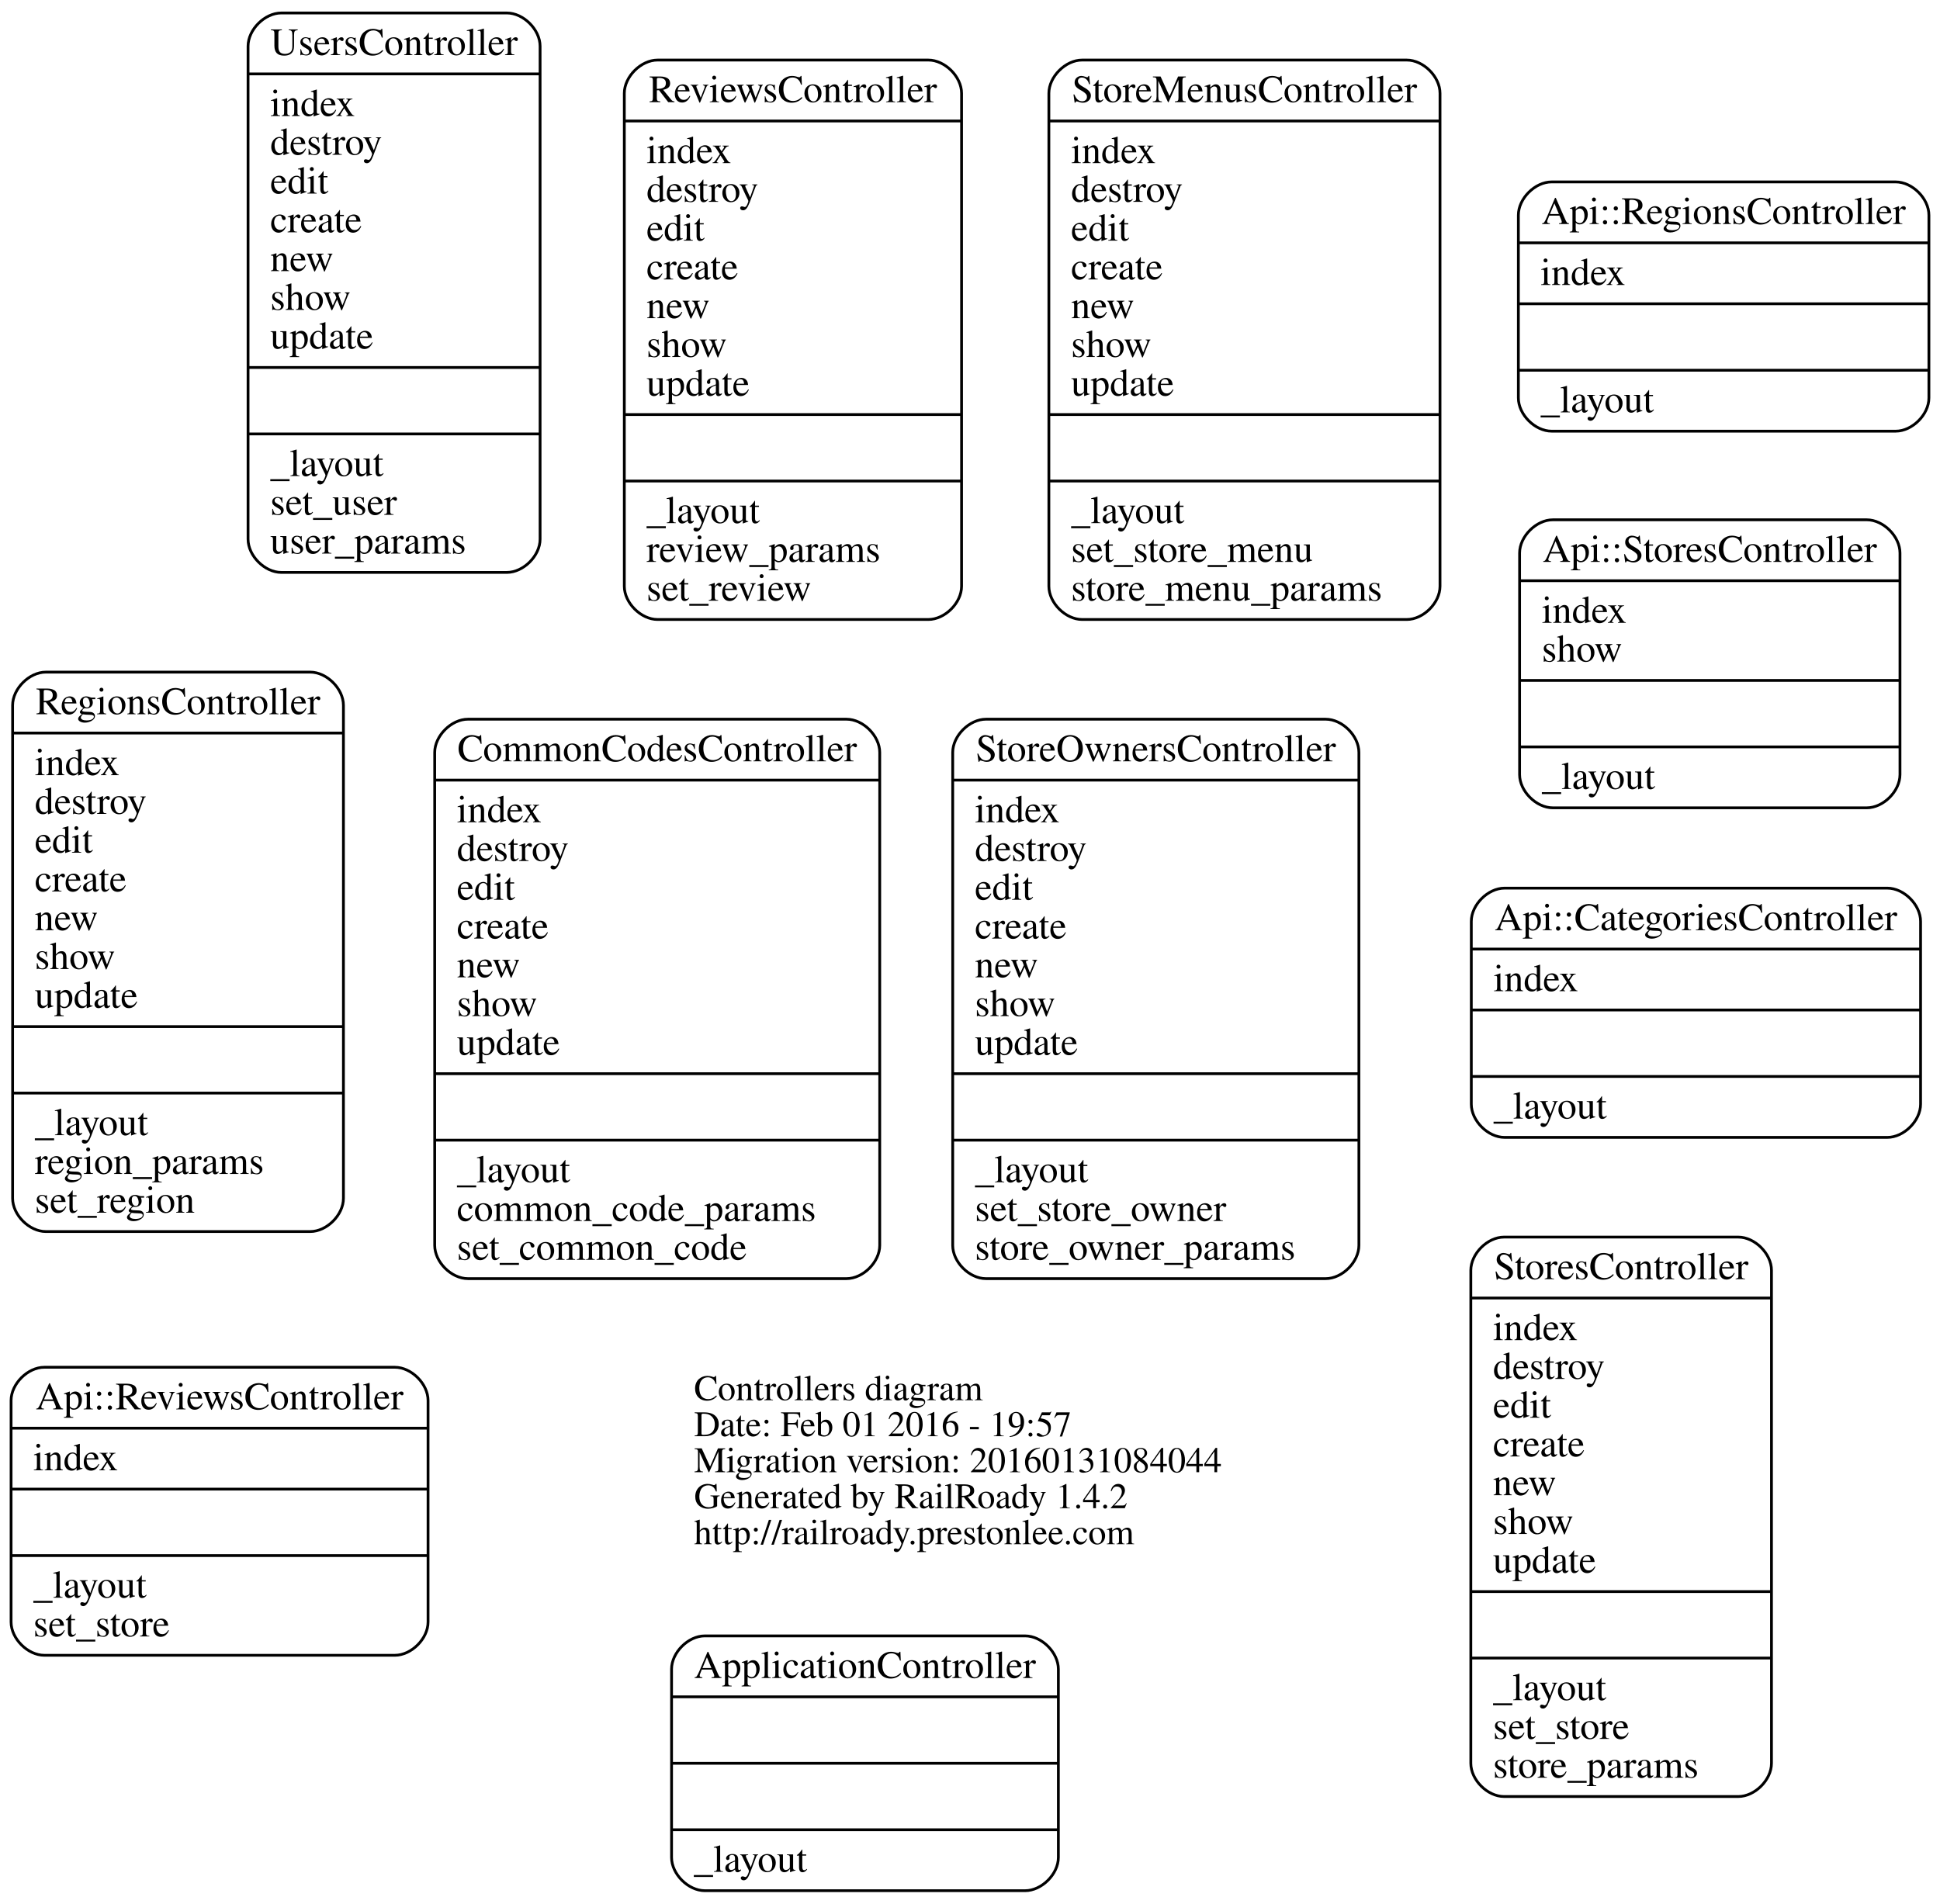
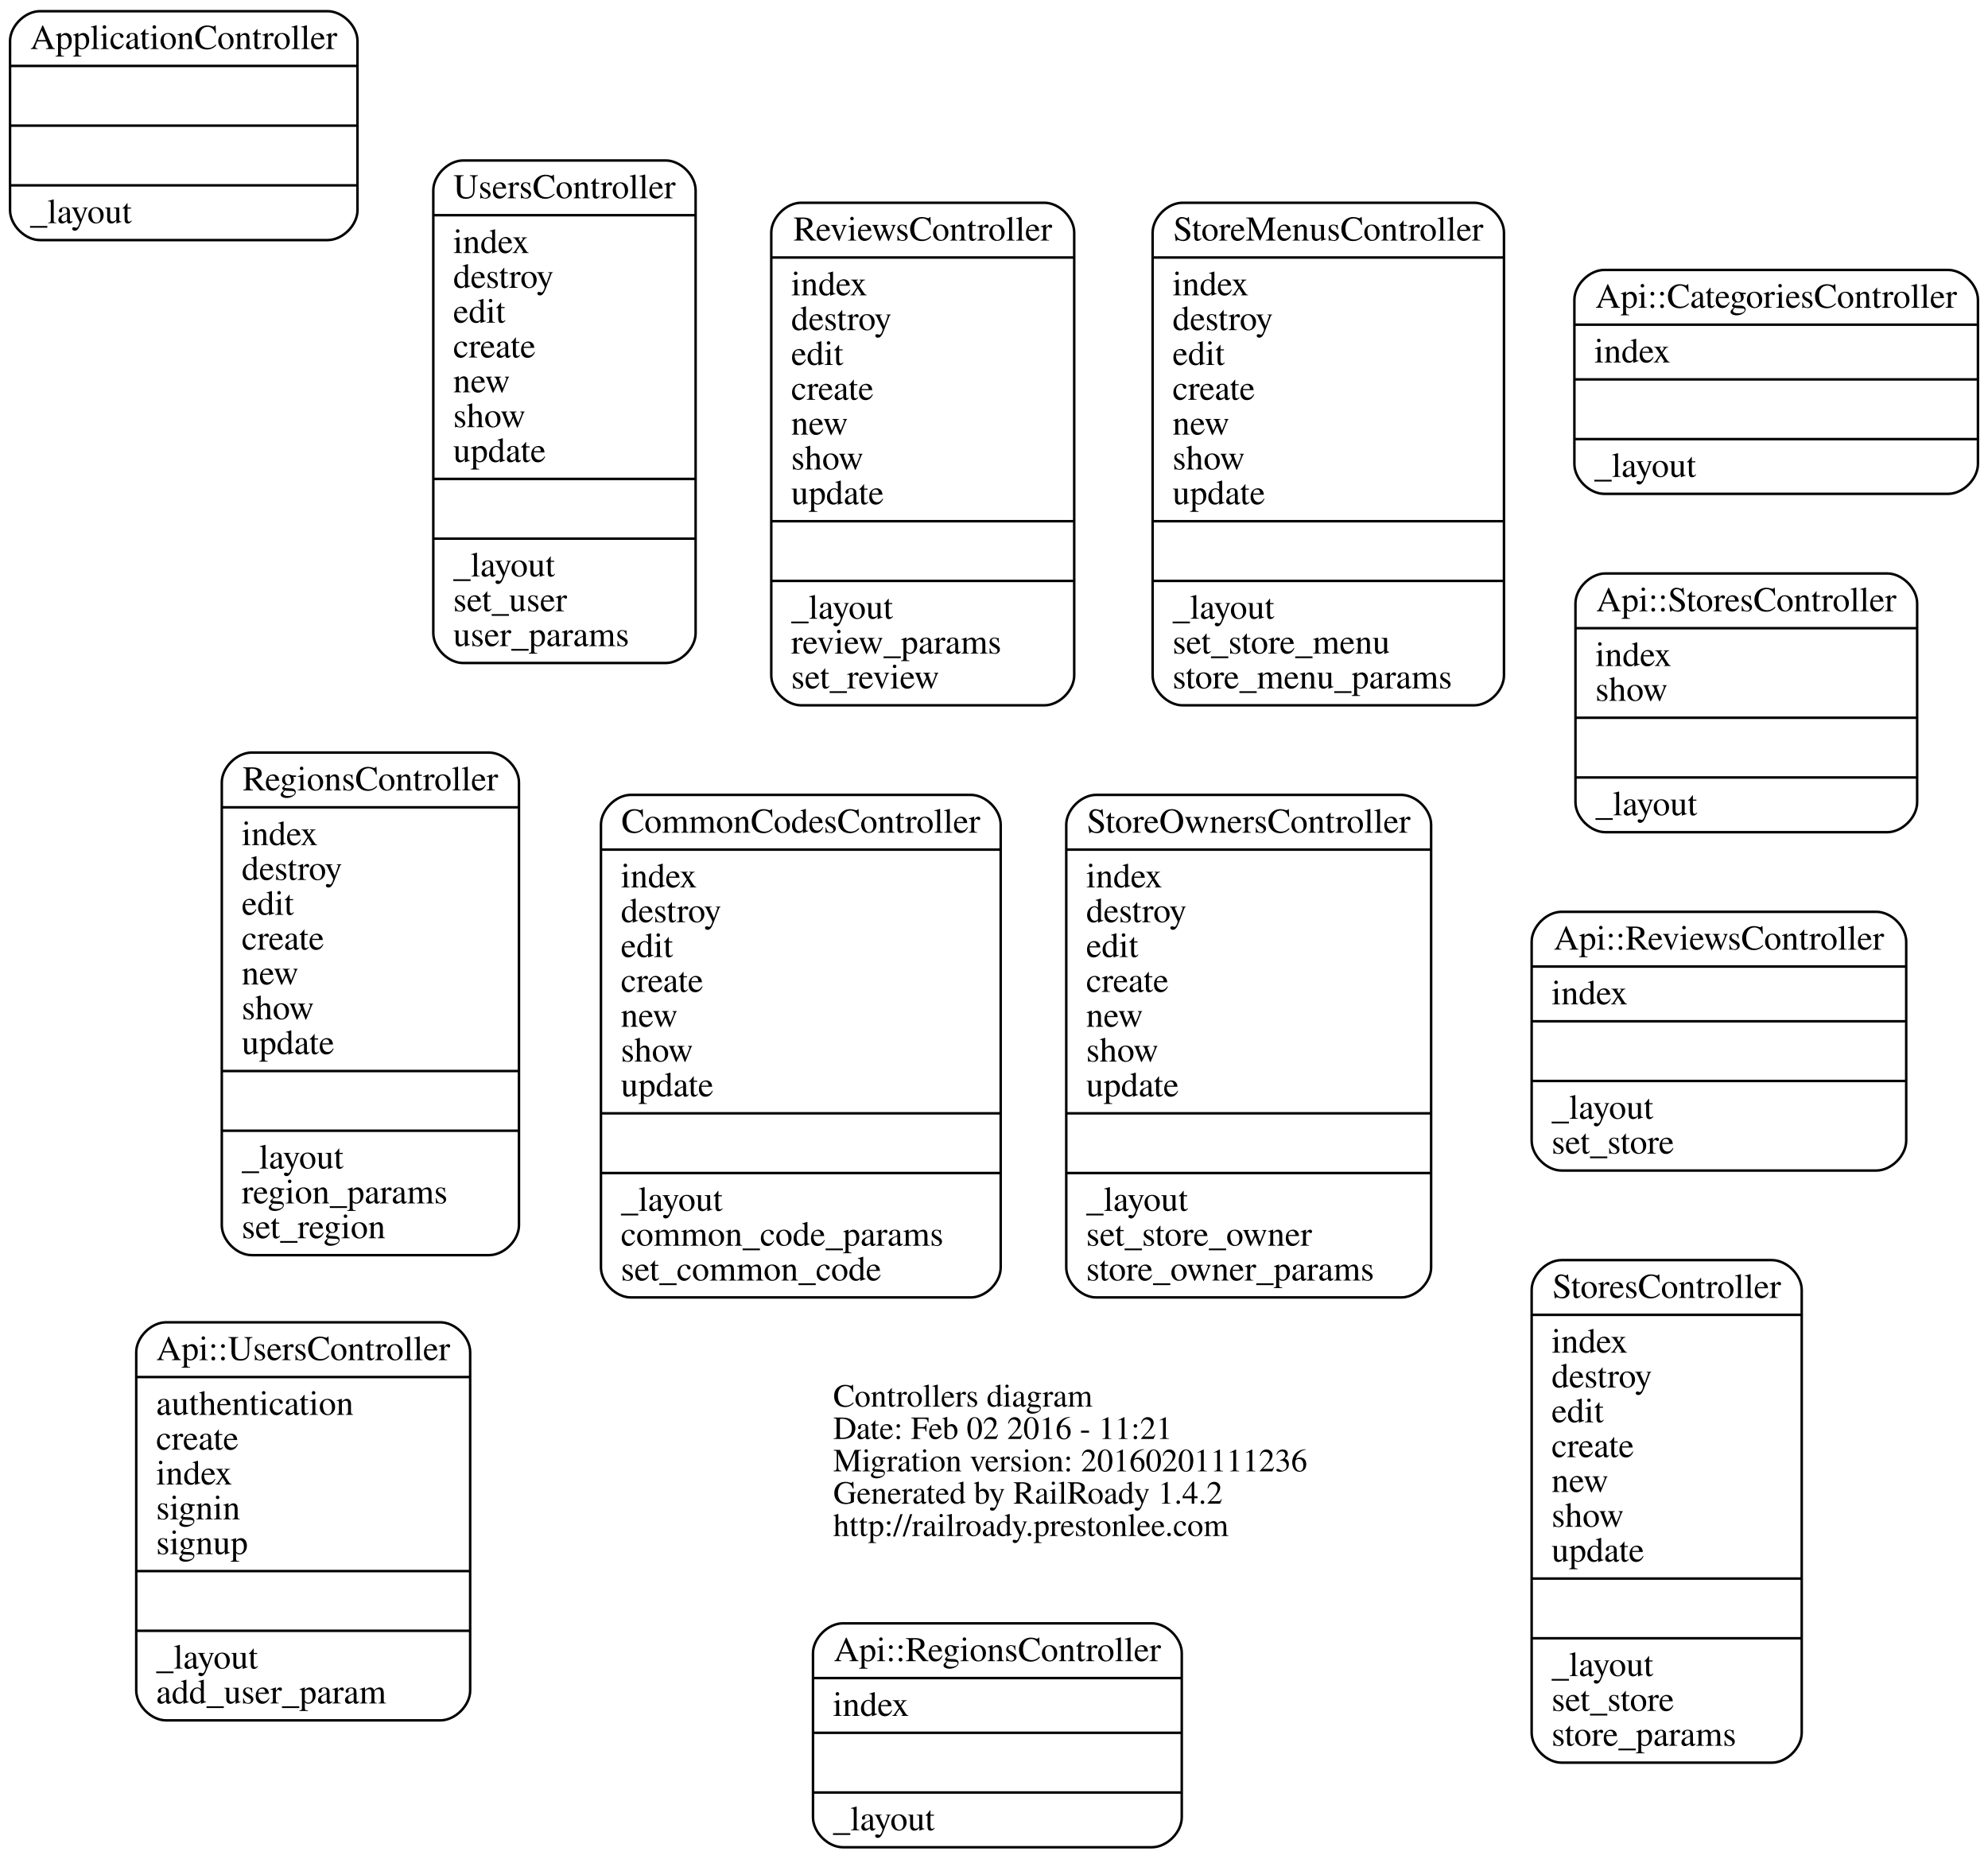
- <svg xmlns="http://www.w3.org/2000/svg" width="700pt" height="687pt" viewBox="0.00 0.00 700.38 687.00">
-   <g id="graph0" class="graph" transform="scale(1 1) rotate(0) translate(242.269 360.5)">
-     <polygon fill="none" stroke="none" points="-242.269,326.5 -242.269,-360.5 458.107,-360.5 458.107,326.5 -242.269,326.5" />
+ <svg xmlns="http://www.w3.org/2000/svg" width="799pt" height="747pt" viewBox="0.00 0.00 798.92 747.00">
+   <g id="graph0" class="graph" transform="scale(1 1) rotate(0) translate(326.821 420.5)">
+     <polygon fill="none" stroke="none" points="-326.821,326.5 -326.821,-420.5 472.097,-420.5 472.097,326.5 -326.821,326.5" />
    <g id="node1" class="node">
-       <text text-anchor="start" x="8.312" y="144.9" font-family="Times,serif" font-size="13.00">Controllers diagram</text>
-       <text text-anchor="start" x="8.312" y="157.9" font-family="Times,serif" font-size="13.00">Date: Feb 01 2016 - 19:57</text>
-       <text text-anchor="start" x="8.312" y="170.9" font-family="Times,serif" font-size="13.00">Migration version: 20160131084044</text>
-       <text text-anchor="start" x="8.312" y="183.9" font-family="Times,serif" font-size="13.00">Generated by RailRoady 1.4.2</text>
-       <text text-anchor="start" x="8.312" y="196.9" font-family="Times,serif" font-size="13.00">http://railroady.prestonlee.com</text>
+       <text text-anchor="start" x="8.026" y="144.9" font-family="Times,serif" font-size="13.00">Controllers diagram</text>
+       <text text-anchor="start" x="8.026" y="157.9" font-family="Times,serif" font-size="13.00">Date: Feb 02 2016 - 11:21</text>
+       <text text-anchor="start" x="8.026" y="170.9" font-family="Times,serif" font-size="13.00">Migration version: 20160201111236</text>
+       <text text-anchor="start" x="8.026" y="183.9" font-family="Times,serif" font-size="13.00">Generated by RailRoady 1.4.2</text>
+       <text text-anchor="start" x="8.026" y="196.9" font-family="Times,serif" font-size="13.00">http://railroady.prestonlee.com</text>
    </g>
    <g id="node2" class="node">
-       <path fill="none" stroke="black" d="M300.903,50C300.903,50 439.097,50 439.097,50 445.097,50 451.097,44 451.097,38 451.097,38 451.097,-28 451.097,-28 451.097,-34 445.097,-40 439.097,-40 439.097,-40 300.903,-40 300.903,-40 294.903,-40 288.903,-34 288.903,-28 288.903,-28 288.903,38 288.903,38 288.903,44 294.903,50 300.903,50" />
-       <text text-anchor="middle" x="370" y="-24.8" font-family="Times,serif" font-size="14.00">Api::CategoriesController</text>
-       <polyline fill="none" stroke="black" points="288.903,-18 451.097,-18 " />
-       <text text-anchor="start" x="296.903" y="-2.8" font-family="Times,serif" font-size="14.00">index</text>
-       <polyline fill="none" stroke="black" points="288.903,4 451.097,4 " />
-       <polyline fill="none" stroke="black" points="288.903,28 451.097,28 " />
-       <text text-anchor="start" x="296.903" y="43.2" font-family="Times,serif" font-size="14.00">_layout</text>
+       <path fill="none" stroke="black" d="M317.903,-222C317.903,-222 456.097,-222 456.097,-222 462.097,-222 468.097,-228 468.097,-234 468.097,-234 468.097,-300 468.097,-300 468.097,-306 462.097,-312 456.097,-312 456.097,-312 317.903,-312 317.903,-312 311.903,-312 305.903,-306 305.903,-300 305.903,-300 305.903,-234 305.903,-234 305.903,-228 311.903,-222 317.903,-222" />
+       <text text-anchor="middle" x="387" y="-296.8" font-family="Times,serif" font-size="14.00">Api::CategoriesController</text>
+       <polyline fill="none" stroke="black" points="305.903,-290 468.097,-290 " />
+       <text text-anchor="start" x="313.903" y="-274.8" font-family="Times,serif" font-size="14.00">index</text>
+       <polyline fill="none" stroke="black" points="305.903,-268 468.097,-268 " />
+       <polyline fill="none" stroke="black" points="305.903,-244 468.097,-244 " />
+       <text text-anchor="start" x="313.903" y="-228.8" font-family="Times,serif" font-size="14.00">_layout</text>
    </g>
    <g id="node3" class="node">
-       <path fill="none" stroke="black" d="M317.893,-205C317.893,-205 442.107,-205 442.107,-205 448.107,-205 454.107,-211 454.107,-217 454.107,-217 454.107,-283 454.107,-283 454.107,-289 448.107,-295 442.107,-295 442.107,-295 317.893,-295 317.893,-295 311.893,-295 305.893,-289 305.893,-283 305.893,-283 305.893,-217 305.893,-217 305.893,-211 311.893,-205 317.893,-205" />
-       <text text-anchor="middle" x="380" y="-279.8" font-family="Times,serif" font-size="14.00">Api::RegionsController</text>
-       <polyline fill="none" stroke="black" points="305.893,-273 454.107,-273 " />
-       <text text-anchor="start" x="313.893" y="-257.8" font-family="Times,serif" font-size="14.00">index</text>
-       <polyline fill="none" stroke="black" points="305.893,-251 454.107,-251 " />
-       <polyline fill="none" stroke="black" points="305.893,-227 454.107,-227 " />
-       <text text-anchor="start" x="313.893" y="-211.8" font-family="Times,serif" font-size="14.00">_layout</text>
+       <path fill="none" stroke="black" d="M11.893,322C11.893,322 136.107,322 136.107,322 142.107,322 148.107,316 148.107,310 148.107,310 148.107,244 148.107,244 148.107,238 142.107,232 136.107,232 136.107,232 11.893,232 11.893,232 5.893,232 -0.107,238 -0.107,244 -0.107,244 -0.107,310 -0.107,310 -0.107,316 5.893,322 11.893,322" />
+       <text text-anchor="middle" x="74" y="247.2" font-family="Times,serif" font-size="14.00">Api::RegionsController</text>
+       <polyline fill="none" stroke="black" points="-0.107,254 148.107,254 " />
+       <text text-anchor="start" x="7.893" y="269.2" font-family="Times,serif" font-size="14.00">index</text>
+       <polyline fill="none" stroke="black" points="-0.107,276 148.107,276 " />
+       <polyline fill="none" stroke="black" points="-0.107,300 148.107,300 " />
+       <text text-anchor="start" x="7.893" y="315.2" font-family="Times,serif" font-size="14.00">_layout</text>
    </g>
    <g id="node4" class="node">
-       <path fill="none" stroke="black" d="M-226.269,237C-226.269,237 -99.731,237 -99.731,237 -93.731,237 -87.731,231 -87.731,225 -87.731,225 -87.731,145 -87.731,145 -87.731,139 -93.731,133 -99.731,133 -99.731,133 -226.269,133 -226.269,133 -232.269,133 -238.269,139 -238.269,145 -238.269,145 -238.269,225 -238.269,225 -238.269,231 -232.269,237 -226.269,237" />
-       <text text-anchor="middle" x="-163" y="148.2" font-family="Times,serif" font-size="14.00">Api::ReviewsController</text>
-       <polyline fill="none" stroke="black" points="-238.269,155 -87.731,155 " />
-       <text text-anchor="start" x="-230.269" y="170.2" font-family="Times,serif" font-size="14.00">index</text>
-       <polyline fill="none" stroke="black" points="-238.269,177 -87.731,177 " />
-       <polyline fill="none" stroke="black" points="-238.269,201 -87.731,201 " />
-       <text text-anchor="start" x="-230.269" y="216.2" font-family="Times,serif" font-size="14.00">_layout</text>
-       <text text-anchor="start" x="-230.269" y="230.2" font-family="Times,serif" font-size="14.00">set_store</text>
+       <path fill="none" stroke="black" d="M300.731,50C300.731,50 427.269,50 427.269,50 433.269,50 439.269,44 439.269,38 439.269,38 439.269,-42 439.269,-42 439.269,-48 433.269,-54 427.269,-54 427.269,-54 300.731,-54 300.731,-54 294.731,-54 288.731,-48 288.731,-42 288.731,-42 288.731,38 288.731,38 288.731,44 294.731,50 300.731,50" />
+       <text text-anchor="middle" x="364" y="-38.8" font-family="Times,serif" font-size="14.00">Api::ReviewsController</text>
+       <polyline fill="none" stroke="black" points="288.731,-32 439.269,-32 " />
+       <text text-anchor="start" x="296.731" y="-16.8" font-family="Times,serif" font-size="14.00">index</text>
+       <polyline fill="none" stroke="black" points="288.731,-10 439.269,-10 " />
+       <polyline fill="none" stroke="black" points="288.731,14 439.269,14 " />
+       <text text-anchor="start" x="296.731" y="29.2" font-family="Times,serif" font-size="14.00">_layout</text>
+       <text text-anchor="start" x="296.731" y="43.2" font-family="Times,serif" font-size="14.00">set_store</text>
    </g>
    <g id="node5" class="node">
-       <path fill="none" stroke="black" d="M318.338,-69C318.338,-69 431.662,-69 431.662,-69 437.662,-69 443.662,-75 443.662,-81 443.662,-81 443.662,-161 443.662,-161 443.662,-167 437.662,-173 431.662,-173 431.662,-173 318.338,-173 318.338,-173 312.338,-173 306.338,-167 306.338,-161 306.338,-161 306.338,-81 306.338,-81 306.338,-75 312.338,-69 318.338,-69" />
-       <text text-anchor="middle" x="375" y="-157.8" font-family="Times,serif" font-size="14.00">Api::StoresController</text>
-       <polyline fill="none" stroke="black" points="306.338,-151 443.662,-151 " />
-       <text text-anchor="start" x="314.338" y="-135.8" font-family="Times,serif" font-size="14.00">index</text>
-       <text text-anchor="start" x="314.338" y="-121.8" font-family="Times,serif" font-size="14.00">show</text>
-       <polyline fill="none" stroke="black" points="306.338,-115 443.662,-115 " />
-       <polyline fill="none" stroke="black" points="306.338,-91 443.662,-91 " />
-       <text text-anchor="start" x="314.338" y="-75.8" font-family="Times,serif" font-size="14.00">_layout</text>
+       <path fill="none" stroke="black" d="M318.338,-86C318.338,-86 431.662,-86 431.662,-86 437.662,-86 443.662,-92 443.662,-98 443.662,-98 443.662,-178 443.662,-178 443.662,-184 437.662,-190 431.662,-190 431.662,-190 318.338,-190 318.338,-190 312.338,-190 306.338,-184 306.338,-178 306.338,-178 306.338,-98 306.338,-98 306.338,-92 312.338,-86 318.338,-86" />
+       <text text-anchor="middle" x="375" y="-174.8" font-family="Times,serif" font-size="14.00">Api::StoresController</text>
+       <polyline fill="none" stroke="black" points="306.338,-168 443.662,-168 " />
+       <text text-anchor="start" x="314.338" y="-152.8" font-family="Times,serif" font-size="14.00">index</text>
+       <text text-anchor="start" x="314.338" y="-138.8" font-family="Times,serif" font-size="14.00">show</text>
+       <polyline fill="none" stroke="black" points="306.338,-132 443.662,-132 " />
+       <polyline fill="none" stroke="black" points="306.338,-108 443.662,-108 " />
+       <text text-anchor="start" x="314.338" y="-92.8" font-family="Times,serif" font-size="14.00">_layout</text>
    </g>
    <g id="node6" class="node">
-       <path fill="none" stroke="black" d="M12.179,322C12.179,322 127.821,322 127.821,322 133.821,322 139.821,316 139.821,310 139.821,310 139.821,242 139.821,242 139.821,236 133.821,230 127.821,230 127.821,230 12.179,230 12.179,230 6.179,230 0.179,236 0.179,242 0.179,242 0.179,310 0.179,310 0.179,316 6.179,322 12.179,322" />
-       <text text-anchor="middle" x="70" y="245.2" font-family="Times,serif" font-size="14.00">ApplicationController</text>
-       <polyline fill="none" stroke="black" points="0.179,252 139.821,252 " />
-       <polyline fill="none" stroke="black" points="0.179,276 139.821,276 " />
-       <polyline fill="none" stroke="black" points="0.179,300 139.821,300 " />
-       <text text-anchor="start" x="8.179" y="315.2" font-family="Times,serif" font-size="14.00">_layout</text>
+       <path fill="none" stroke="black" d="M-260.104,271C-260.104,271 -149.896,271 -149.896,271 -143.896,271 -137.896,265 -137.896,259 -137.896,259 -137.896,123 -137.896,123 -137.896,117 -143.896,111 -149.896,111 -149.896,111 -260.104,111 -260.104,111 -266.104,111 -272.104,117 -272.104,123 -272.104,123 -272.104,259 -272.104,259 -272.104,265 -266.104,271 -260.104,271" />
+       <text text-anchor="middle" x="-205" y="126.2" font-family="Times,serif" font-size="14.00">Api::UsersController</text>
+       <polyline fill="none" stroke="black" points="-272.104,133 -137.896,133 " />
+       <text text-anchor="start" x="-264.104" y="148.2" font-family="Times,serif" font-size="14.00">authentication</text>
+       <text text-anchor="start" x="-264.104" y="162.2" font-family="Times,serif" font-size="14.00">create</text>
+       <text text-anchor="start" x="-264.104" y="176.2" font-family="Times,serif" font-size="14.00">index</text>
+       <text text-anchor="start" x="-264.104" y="190.2" font-family="Times,serif" font-size="14.00">signin</text>
+       <text text-anchor="start" x="-264.104" y="204.2" font-family="Times,serif" font-size="14.00">signup</text>
+       <polyline fill="none" stroke="black" points="-272.104,211 -137.896,211 " />
+       <polyline fill="none" stroke="black" points="-272.104,235 -137.896,235 " />
+       <text text-anchor="start" x="-264.104" y="250.2" font-family="Times,serif" font-size="14.00">_layout</text>
+       <text text-anchor="start" x="-264.104" y="264.2" font-family="Times,serif" font-size="14.00">add_user_param</text>
    </g>
    <g id="node7" class="node">
+       <path fill="none" stroke="black" d="M-310.821,-324C-310.821,-324 -195.179,-324 -195.179,-324 -189.179,-324 -183.179,-330 -183.179,-336 -183.179,-336 -183.179,-404 -183.179,-404 -183.179,-410 -189.179,-416 -195.179,-416 -195.179,-416 -310.821,-416 -310.821,-416 -316.821,-416 -322.821,-410 -322.821,-404 -322.821,-404 -322.821,-336 -322.821,-336 -322.821,-330 -316.821,-324 -310.821,-324" />
+       <text text-anchor="middle" x="-253" y="-400.8" font-family="Times,serif" font-size="14.00">ApplicationController</text>
+       <polyline fill="none" stroke="black" points="-322.821,-394 -183.179,-394 " />
+       <polyline fill="none" stroke="black" points="-322.821,-370 -183.179,-370 " />
+       <polyline fill="none" stroke="black" points="-322.821,-346 -183.179,-346 " />
+       <text text-anchor="start" x="-314.821" y="-330.8" font-family="Times,serif" font-size="14.00">_layout</text>
+     </g>
+     <g id="node8" class="node">
      <path fill="none" stroke="black" d="M-73.331,101C-73.331,101 63.331,101 63.331,101 69.331,101 75.331,95 75.331,89 75.331,89 75.331,-89 75.331,-89 75.331,-95 69.331,-101 63.331,-101 63.331,-101 -73.331,-101 -73.331,-101 -79.331,-101 -85.331,-95 -85.331,-89 -85.331,-89 -85.331,89 -85.331,89 -85.331,95 -79.331,101 -73.331,101" />
      <text text-anchor="middle" x="-5" y="-85.8" font-family="Times,serif" font-size="14.00">CommonCodesController</text>
      <polyline fill="none" stroke="black" points="-85.331,-79 75.331,-79 " />
      <text text-anchor="start" x="-77.331" y="-63.8" font-family="Times,serif" font-size="14.00">index</text>
      <text text-anchor="start" x="-77.331" y="-49.8" font-family="Times,serif" font-size="14.00">destroy</text>
      <text text-anchor="start" x="-77.331" y="-35.8" font-family="Times,serif" font-size="14.00">edit</text>
      <text text-anchor="start" x="-77.331" y="-21.8" font-family="Times,serif" font-size="14.00">create</text>
      <text text-anchor="start" x="-77.331" y="-7.8" font-family="Times,serif" font-size="14.00">new</text>
      <text text-anchor="start" x="-77.331" y="6.2" font-family="Times,serif" font-size="14.00">show</text>
      <text text-anchor="start" x="-77.331" y="20.2" font-family="Times,serif" font-size="14.00">update</text>
      <polyline fill="none" stroke="black" points="-85.331,27 75.331,27 " />
      <polyline fill="none" stroke="black" points="-85.331,51 75.331,51 " />
      <text text-anchor="start" x="-77.331" y="66.2" font-family="Times,serif" font-size="14.00">_layout</text>
      <text text-anchor="start" x="-77.331" y="80.2" font-family="Times,serif" font-size="14.00">common_code_params</text>
      <text text-anchor="start" x="-77.331" y="94.2" font-family="Times,serif" font-size="14.00">set_common_code</text>
    </g>
-     <g id="node8" class="node">
+     <g id="node9" class="node">
      <path fill="none" stroke="black" d="M-225.717,84C-225.717,84 -130.283,84 -130.283,84 -124.283,84 -118.283,78 -118.283,72 -118.283,72 -118.283,-106 -118.283,-106 -118.283,-112 -124.283,-118 -130.283,-118 -130.283,-118 -225.717,-118 -225.717,-118 -231.717,-118 -237.717,-112 -237.717,-106 -237.717,-106 -237.717,72 -237.717,72 -237.717,78 -231.717,84 -225.717,84" />
      <text text-anchor="middle" x="-178" y="-102.8" font-family="Times,serif" font-size="14.00">RegionsController</text>
      <polyline fill="none" stroke="black" points="-237.717,-96 -118.283,-96 " />
      <text text-anchor="start" x="-229.717" y="-80.8" font-family="Times,serif" font-size="14.00">index</text>
      <text text-anchor="start" x="-229.717" y="-66.8" font-family="Times,serif" font-size="14.00">destroy</text>
      <text text-anchor="start" x="-229.717" y="-52.8" font-family="Times,serif" font-size="14.00">edit</text>
      <text text-anchor="start" x="-229.717" y="-38.8" font-family="Times,serif" font-size="14.00">create</text>
      <text text-anchor="start" x="-229.717" y="-24.8" font-family="Times,serif" font-size="14.00">new</text>
      <text text-anchor="start" x="-229.717" y="-10.8" font-family="Times,serif" font-size="14.00">show</text>
      <text text-anchor="start" x="-229.717" y="3.2" font-family="Times,serif" font-size="14.00">update</text>
      <polyline fill="none" stroke="black" points="-237.717,10 -118.283,10 " />
      <polyline fill="none" stroke="black" points="-237.717,34 -118.283,34 " />
      <text text-anchor="start" x="-229.717" y="49.2" font-family="Times,serif" font-size="14.00">_layout</text>
      <text text-anchor="start" x="-229.717" y="63.2" font-family="Times,serif" font-size="14.00">region_params</text>
      <text text-anchor="start" x="-229.717" y="77.2" font-family="Times,serif" font-size="14.00">set_region</text>
    </g>
-     <g id="node9" class="node">
+     <g id="node10" class="node">
      <path fill="none" stroke="black" d="M-4.879,-137C-4.879,-137 92.879,-137 92.879,-137 98.879,-137 104.879,-143 104.879,-149 104.879,-149 104.879,-327 104.879,-327 104.879,-333 98.879,-339 92.879,-339 92.879,-339 -4.879,-339 -4.879,-339 -10.879,-339 -16.879,-333 -16.879,-327 -16.879,-327 -16.879,-149 -16.879,-149 -16.879,-143 -10.879,-137 -4.879,-137" />
      <text text-anchor="middle" x="44" y="-323.8" font-family="Times,serif" font-size="14.00">ReviewsController</text>
      <polyline fill="none" stroke="black" points="-16.879,-317 104.879,-317 " />
      <text text-anchor="start" x="-8.879" y="-301.8" font-family="Times,serif" font-size="14.00">index</text>
      <text text-anchor="start" x="-8.879" y="-287.8" font-family="Times,serif" font-size="14.00">destroy</text>
      <text text-anchor="start" x="-8.879" y="-273.8" font-family="Times,serif" font-size="14.00">edit</text>
      <text text-anchor="start" x="-8.879" y="-259.8" font-family="Times,serif" font-size="14.00">create</text>
      <text text-anchor="start" x="-8.879" y="-245.8" font-family="Times,serif" font-size="14.00">new</text>
      <text text-anchor="start" x="-8.879" y="-231.8" font-family="Times,serif" font-size="14.00">show</text>
      <text text-anchor="start" x="-8.879" y="-217.8" font-family="Times,serif" font-size="14.00">update</text>
      <polyline fill="none" stroke="black" points="-16.879,-211 104.879,-211 " />
      <polyline fill="none" stroke="black" points="-16.879,-187 104.879,-187 " />
      <text text-anchor="start" x="-8.879" y="-171.8" font-family="Times,serif" font-size="14.00">_layout</text>
      <text text-anchor="start" x="-8.879" y="-157.8" font-family="Times,serif" font-size="14.00">review_params</text>
      <text text-anchor="start" x="-8.879" y="-143.8" font-family="Times,serif" font-size="14.00">set_review</text>
    </g>
-     <g id="node10" class="node">
+     <g id="node11" class="node">
      <path fill="none" stroke="black" d="M148.396,-137C148.396,-137 265.604,-137 265.604,-137 271.604,-137 277.604,-143 277.604,-149 277.604,-149 277.604,-327 277.604,-327 277.604,-333 271.604,-339 265.604,-339 265.604,-339 148.396,-339 148.396,-339 142.396,-339 136.396,-333 136.396,-327 136.396,-327 136.396,-149 136.396,-149 136.396,-143 142.396,-137 148.396,-137" />
      <text text-anchor="middle" x="207" y="-323.8" font-family="Times,serif" font-size="14.00">StoreMenusController</text>
      <polyline fill="none" stroke="black" points="136.396,-317 277.604,-317 " />
      <text text-anchor="start" x="144.396" y="-301.8" font-family="Times,serif" font-size="14.00">index</text>
      <text text-anchor="start" x="144.396" y="-287.8" font-family="Times,serif" font-size="14.00">destroy</text>
      <text text-anchor="start" x="144.396" y="-273.8" font-family="Times,serif" font-size="14.00">edit</text>
      <text text-anchor="start" x="144.396" y="-259.8" font-family="Times,serif" font-size="14.00">create</text>
      <text text-anchor="start" x="144.396" y="-245.8" font-family="Times,serif" font-size="14.00">new</text>
      <text text-anchor="start" x="144.396" y="-231.8" font-family="Times,serif" font-size="14.00">show</text>
      <text text-anchor="start" x="144.396" y="-217.8" font-family="Times,serif" font-size="14.00">update</text>
      <polyline fill="none" stroke="black" points="136.396,-211 277.604,-211 " />
      <polyline fill="none" stroke="black" points="136.396,-187 277.604,-187 " />
      <text text-anchor="start" x="144.396" y="-171.8" font-family="Times,serif" font-size="14.00">_layout</text>
      <text text-anchor="start" x="144.396" y="-157.8" font-family="Times,serif" font-size="14.00">set_store_menu</text>
      <text text-anchor="start" x="144.396" y="-143.8" font-family="Times,serif" font-size="14.00">store_menu_params</text>
    </g>
-     <g id="node11" class="node">
+     <g id="node12" class="node">
      <path fill="none" stroke="black" d="M113.679,101C113.679,101 236.321,101 236.321,101 242.321,101 248.321,95 248.321,89 248.321,89 248.321,-89 248.321,-89 248.321,-95 242.321,-101 236.321,-101 236.321,-101 113.679,-101 113.679,-101 107.679,-101 101.679,-95 101.679,-89 101.679,-89 101.679,89 101.679,89 101.679,95 107.679,101 113.679,101" />
      <text text-anchor="middle" x="175" y="-85.8" font-family="Times,serif" font-size="14.00">StoreOwnersController</text>
      <polyline fill="none" stroke="black" points="101.679,-79 248.321,-79 " />
      <text text-anchor="start" x="109.679" y="-63.8" font-family="Times,serif" font-size="14.00">index</text>
      <text text-anchor="start" x="109.679" y="-49.8" font-family="Times,serif" font-size="14.00">destroy</text>
      <text text-anchor="start" x="109.679" y="-35.8" font-family="Times,serif" font-size="14.00">edit</text>
      <text text-anchor="start" x="109.679" y="-21.8" font-family="Times,serif" font-size="14.00">create</text>
      <text text-anchor="start" x="109.679" y="-7.8" font-family="Times,serif" font-size="14.00">new</text>
      <text text-anchor="start" x="109.679" y="6.2" font-family="Times,serif" font-size="14.00">show</text>
      <text text-anchor="start" x="109.679" y="20.2" font-family="Times,serif" font-size="14.00">update</text>
      <polyline fill="none" stroke="black" points="101.679,27 248.321,27 " />
      <polyline fill="none" stroke="black" points="101.679,51 248.321,51 " />
      <text text-anchor="start" x="109.679" y="66.2" font-family="Times,serif" font-size="14.00">_layout</text>
      <text text-anchor="start" x="109.679" y="80.2" font-family="Times,serif" font-size="14.00">set_store_owner</text>
      <text text-anchor="start" x="109.679" y="94.2" font-family="Times,serif" font-size="14.00">store_owner_params</text>
    </g>
-     <g id="node12" class="node">
+     <g id="node13" class="node">
      <path fill="none" stroke="black" d="M300.728,288C300.728,288 385.272,288 385.272,288 391.272,288 397.272,282 397.272,276 397.272,276 397.272,98 397.272,98 397.272,92 391.272,86 385.272,86 385.272,86 300.728,86 300.728,86 294.728,86 288.728,92 288.728,98 288.728,98 288.728,276 288.728,276 288.728,282 294.728,288 300.728,288" />
      <text text-anchor="middle" x="343" y="101.2" font-family="Times,serif" font-size="14.00">StoresController</text>
      <polyline fill="none" stroke="black" points="288.728,108 397.272,108 " />
      <text text-anchor="start" x="296.728" y="123.2" font-family="Times,serif" font-size="14.00">index</text>
      <text text-anchor="start" x="296.728" y="137.2" font-family="Times,serif" font-size="14.00">destroy</text>
      <text text-anchor="start" x="296.728" y="151.2" font-family="Times,serif" font-size="14.00">edit</text>
      <text text-anchor="start" x="296.728" y="165.2" font-family="Times,serif" font-size="14.00">create</text>
      <text text-anchor="start" x="296.728" y="179.2" font-family="Times,serif" font-size="14.00">new</text>
      <text text-anchor="start" x="296.728" y="193.2" font-family="Times,serif" font-size="14.00">show</text>
      <text text-anchor="start" x="296.728" y="207.2" font-family="Times,serif" font-size="14.00">update</text>
      <polyline fill="none" stroke="black" points="288.728,214 397.272,214 " />
      <polyline fill="none" stroke="black" points="288.728,238 397.272,238 " />
      <text text-anchor="start" x="296.728" y="253.2" font-family="Times,serif" font-size="14.00">_layout</text>
      <text text-anchor="start" x="296.728" y="267.2" font-family="Times,serif" font-size="14.00">set_store</text>
      <text text-anchor="start" x="296.728" y="281.2" font-family="Times,serif" font-size="14.00">store_params</text>
    </g>
-     <g id="node13" class="node">
+     <g id="node14" class="node">
      <path fill="none" stroke="black" d="M-140.714,-154C-140.714,-154 -59.286,-154 -59.286,-154 -53.286,-154 -47.286,-160 -47.286,-166 -47.286,-166 -47.286,-344 -47.286,-344 -47.286,-350 -53.286,-356 -59.286,-356 -59.286,-356 -140.714,-356 -140.714,-356 -146.714,-356 -152.714,-350 -152.714,-344 -152.714,-344 -152.714,-166 -152.714,-166 -152.714,-160 -146.714,-154 -140.714,-154" />
      <text text-anchor="middle" x="-100" y="-340.8" font-family="Times,serif" font-size="14.00">UsersController</text>
      <polyline fill="none" stroke="black" points="-152.714,-334 -47.286,-334 " />
      <text text-anchor="start" x="-144.714" y="-318.8" font-family="Times,serif" font-size="14.00">index</text>
      <text text-anchor="start" x="-144.714" y="-304.8" font-family="Times,serif" font-size="14.00">destroy</text>
      <text text-anchor="start" x="-144.714" y="-290.8" font-family="Times,serif" font-size="14.00">edit</text>
      <text text-anchor="start" x="-144.714" y="-276.8" font-family="Times,serif" font-size="14.00">create</text>
      <text text-anchor="start" x="-144.714" y="-262.8" font-family="Times,serif" font-size="14.00">new</text>
      <text text-anchor="start" x="-144.714" y="-248.8" font-family="Times,serif" font-size="14.00">show</text>
      <text text-anchor="start" x="-144.714" y="-234.8" font-family="Times,serif" font-size="14.00">update</text>
      <polyline fill="none" stroke="black" points="-152.714,-228 -47.286,-228 " />
      <polyline fill="none" stroke="black" points="-152.714,-204 -47.286,-204 " />
      <text text-anchor="start" x="-144.714" y="-188.8" font-family="Times,serif" font-size="14.00">_layout</text>
      <text text-anchor="start" x="-144.714" y="-174.8" font-family="Times,serif" font-size="14.00">set_user</text>
      <text text-anchor="start" x="-144.714" y="-160.8" font-family="Times,serif" font-size="14.00">user_params</text>
    </g>
  </g>
</svg>
